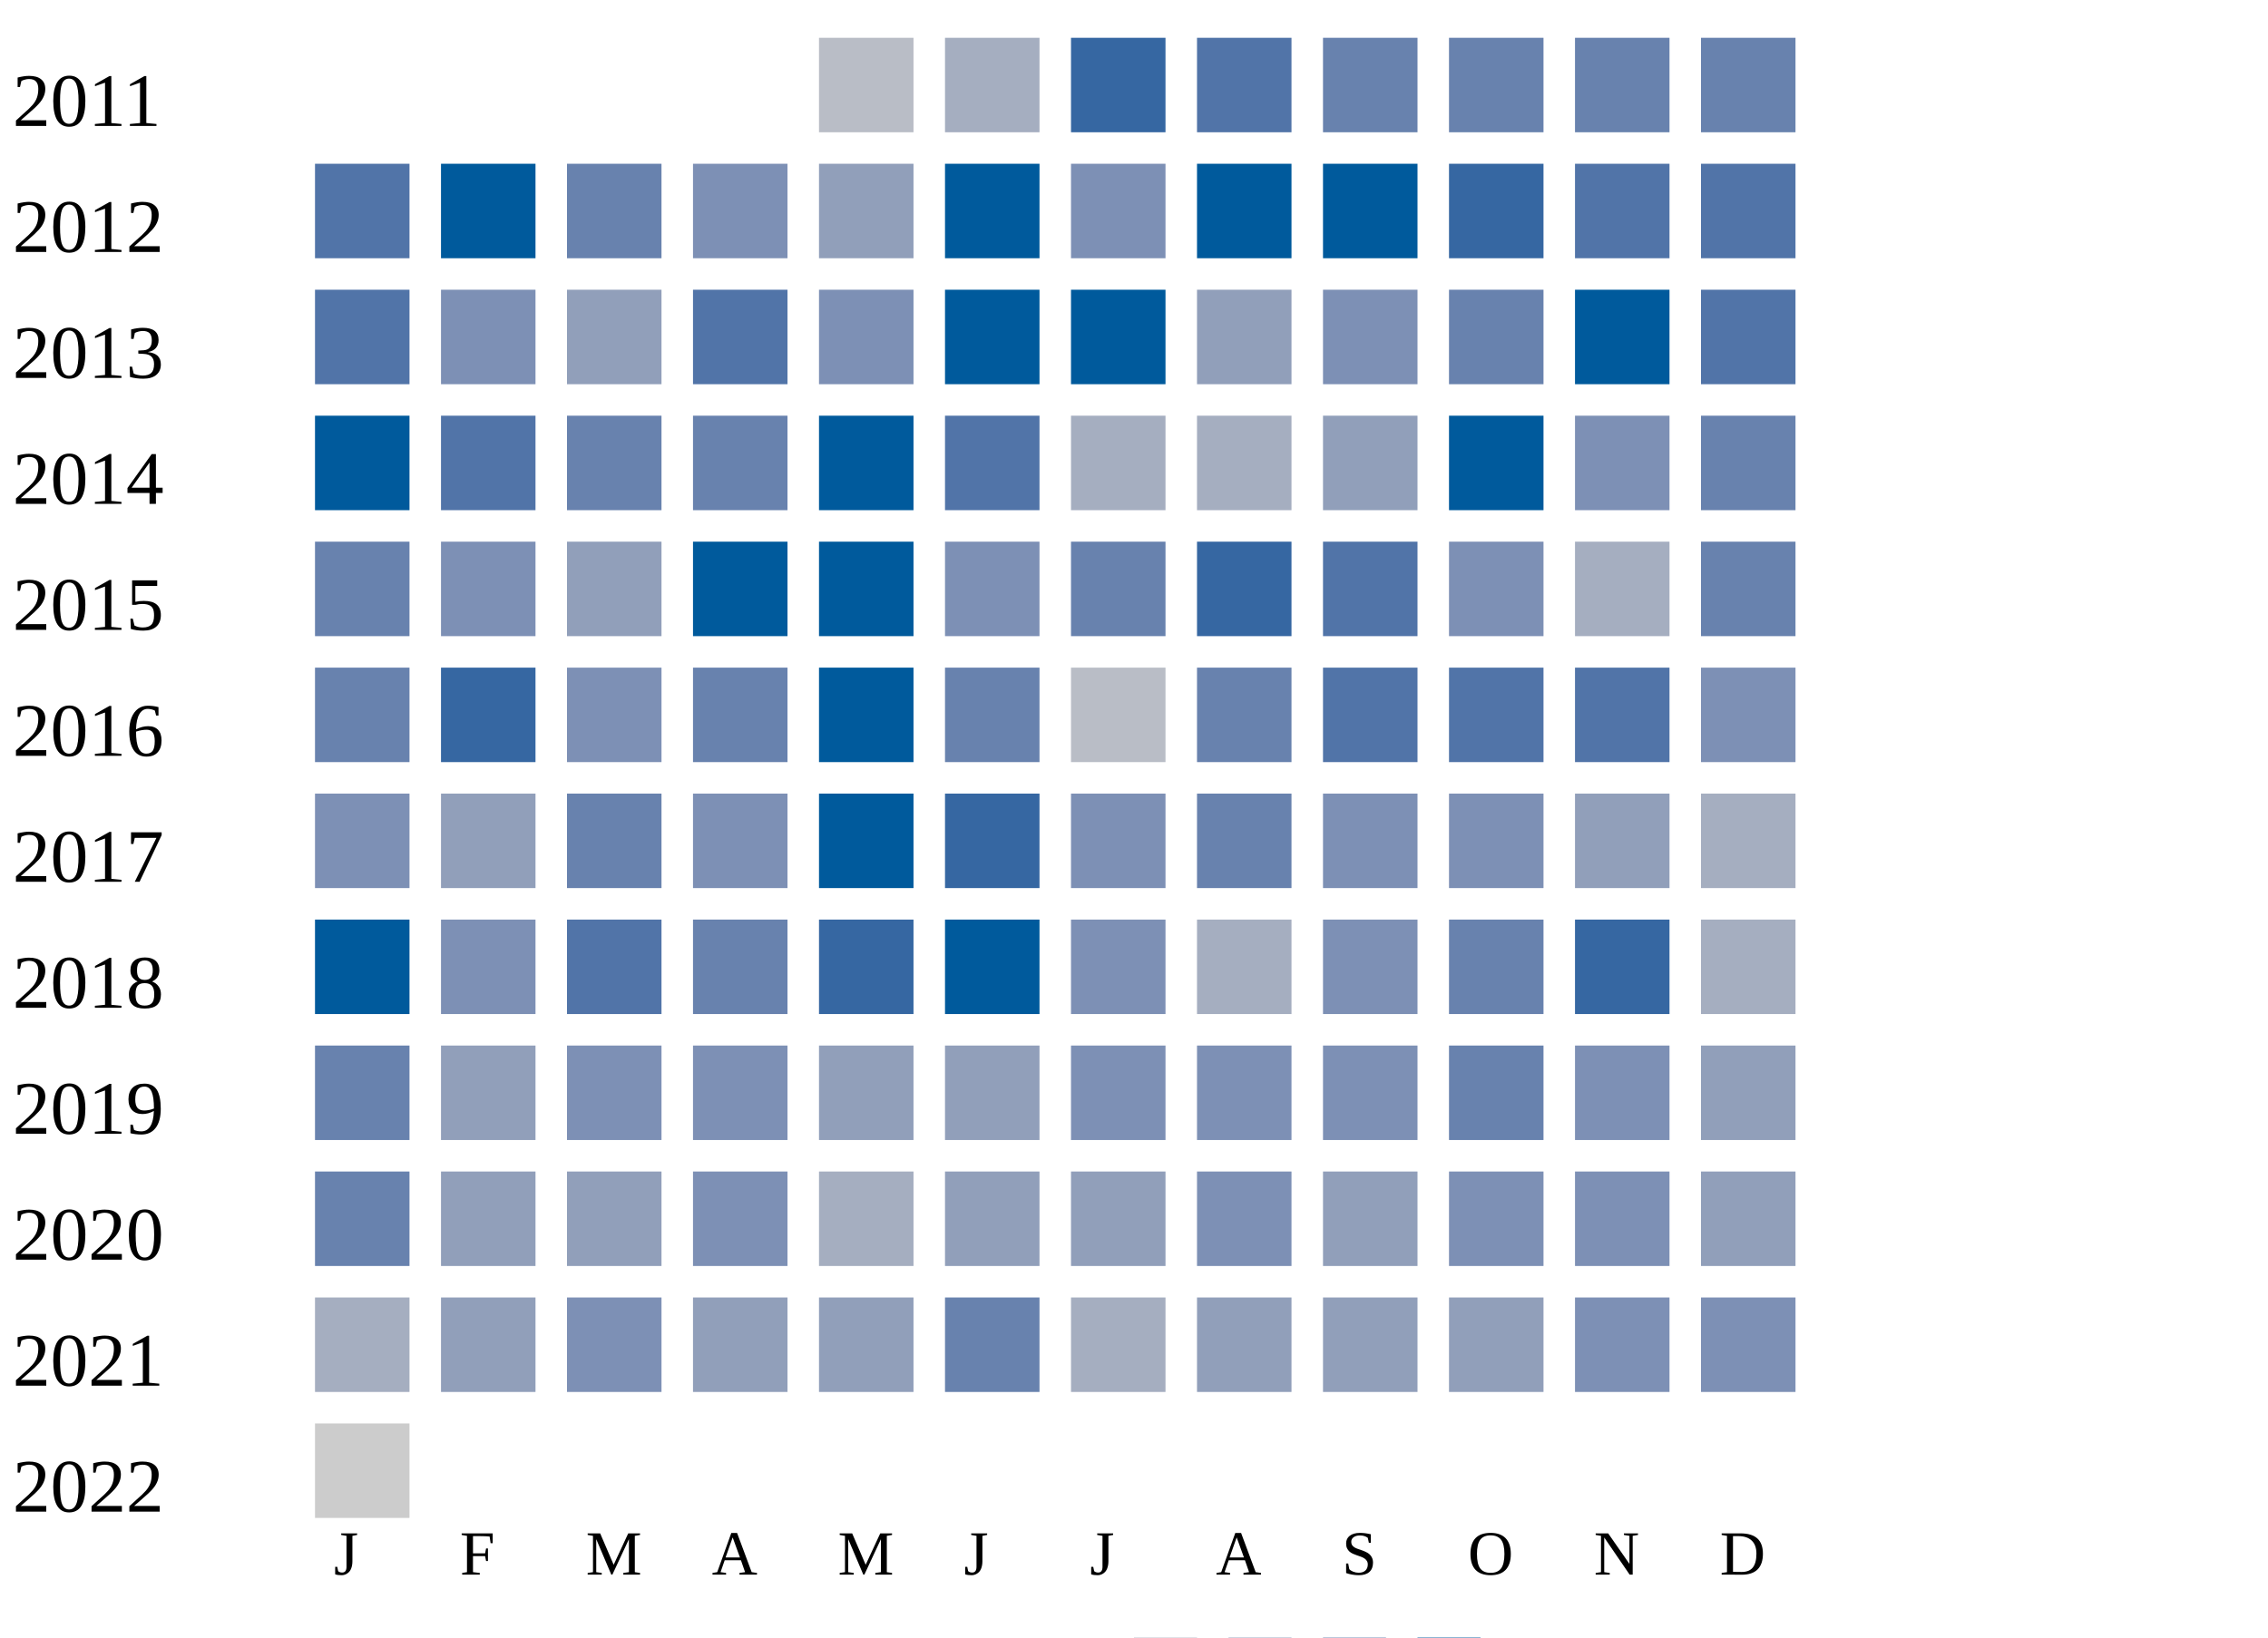
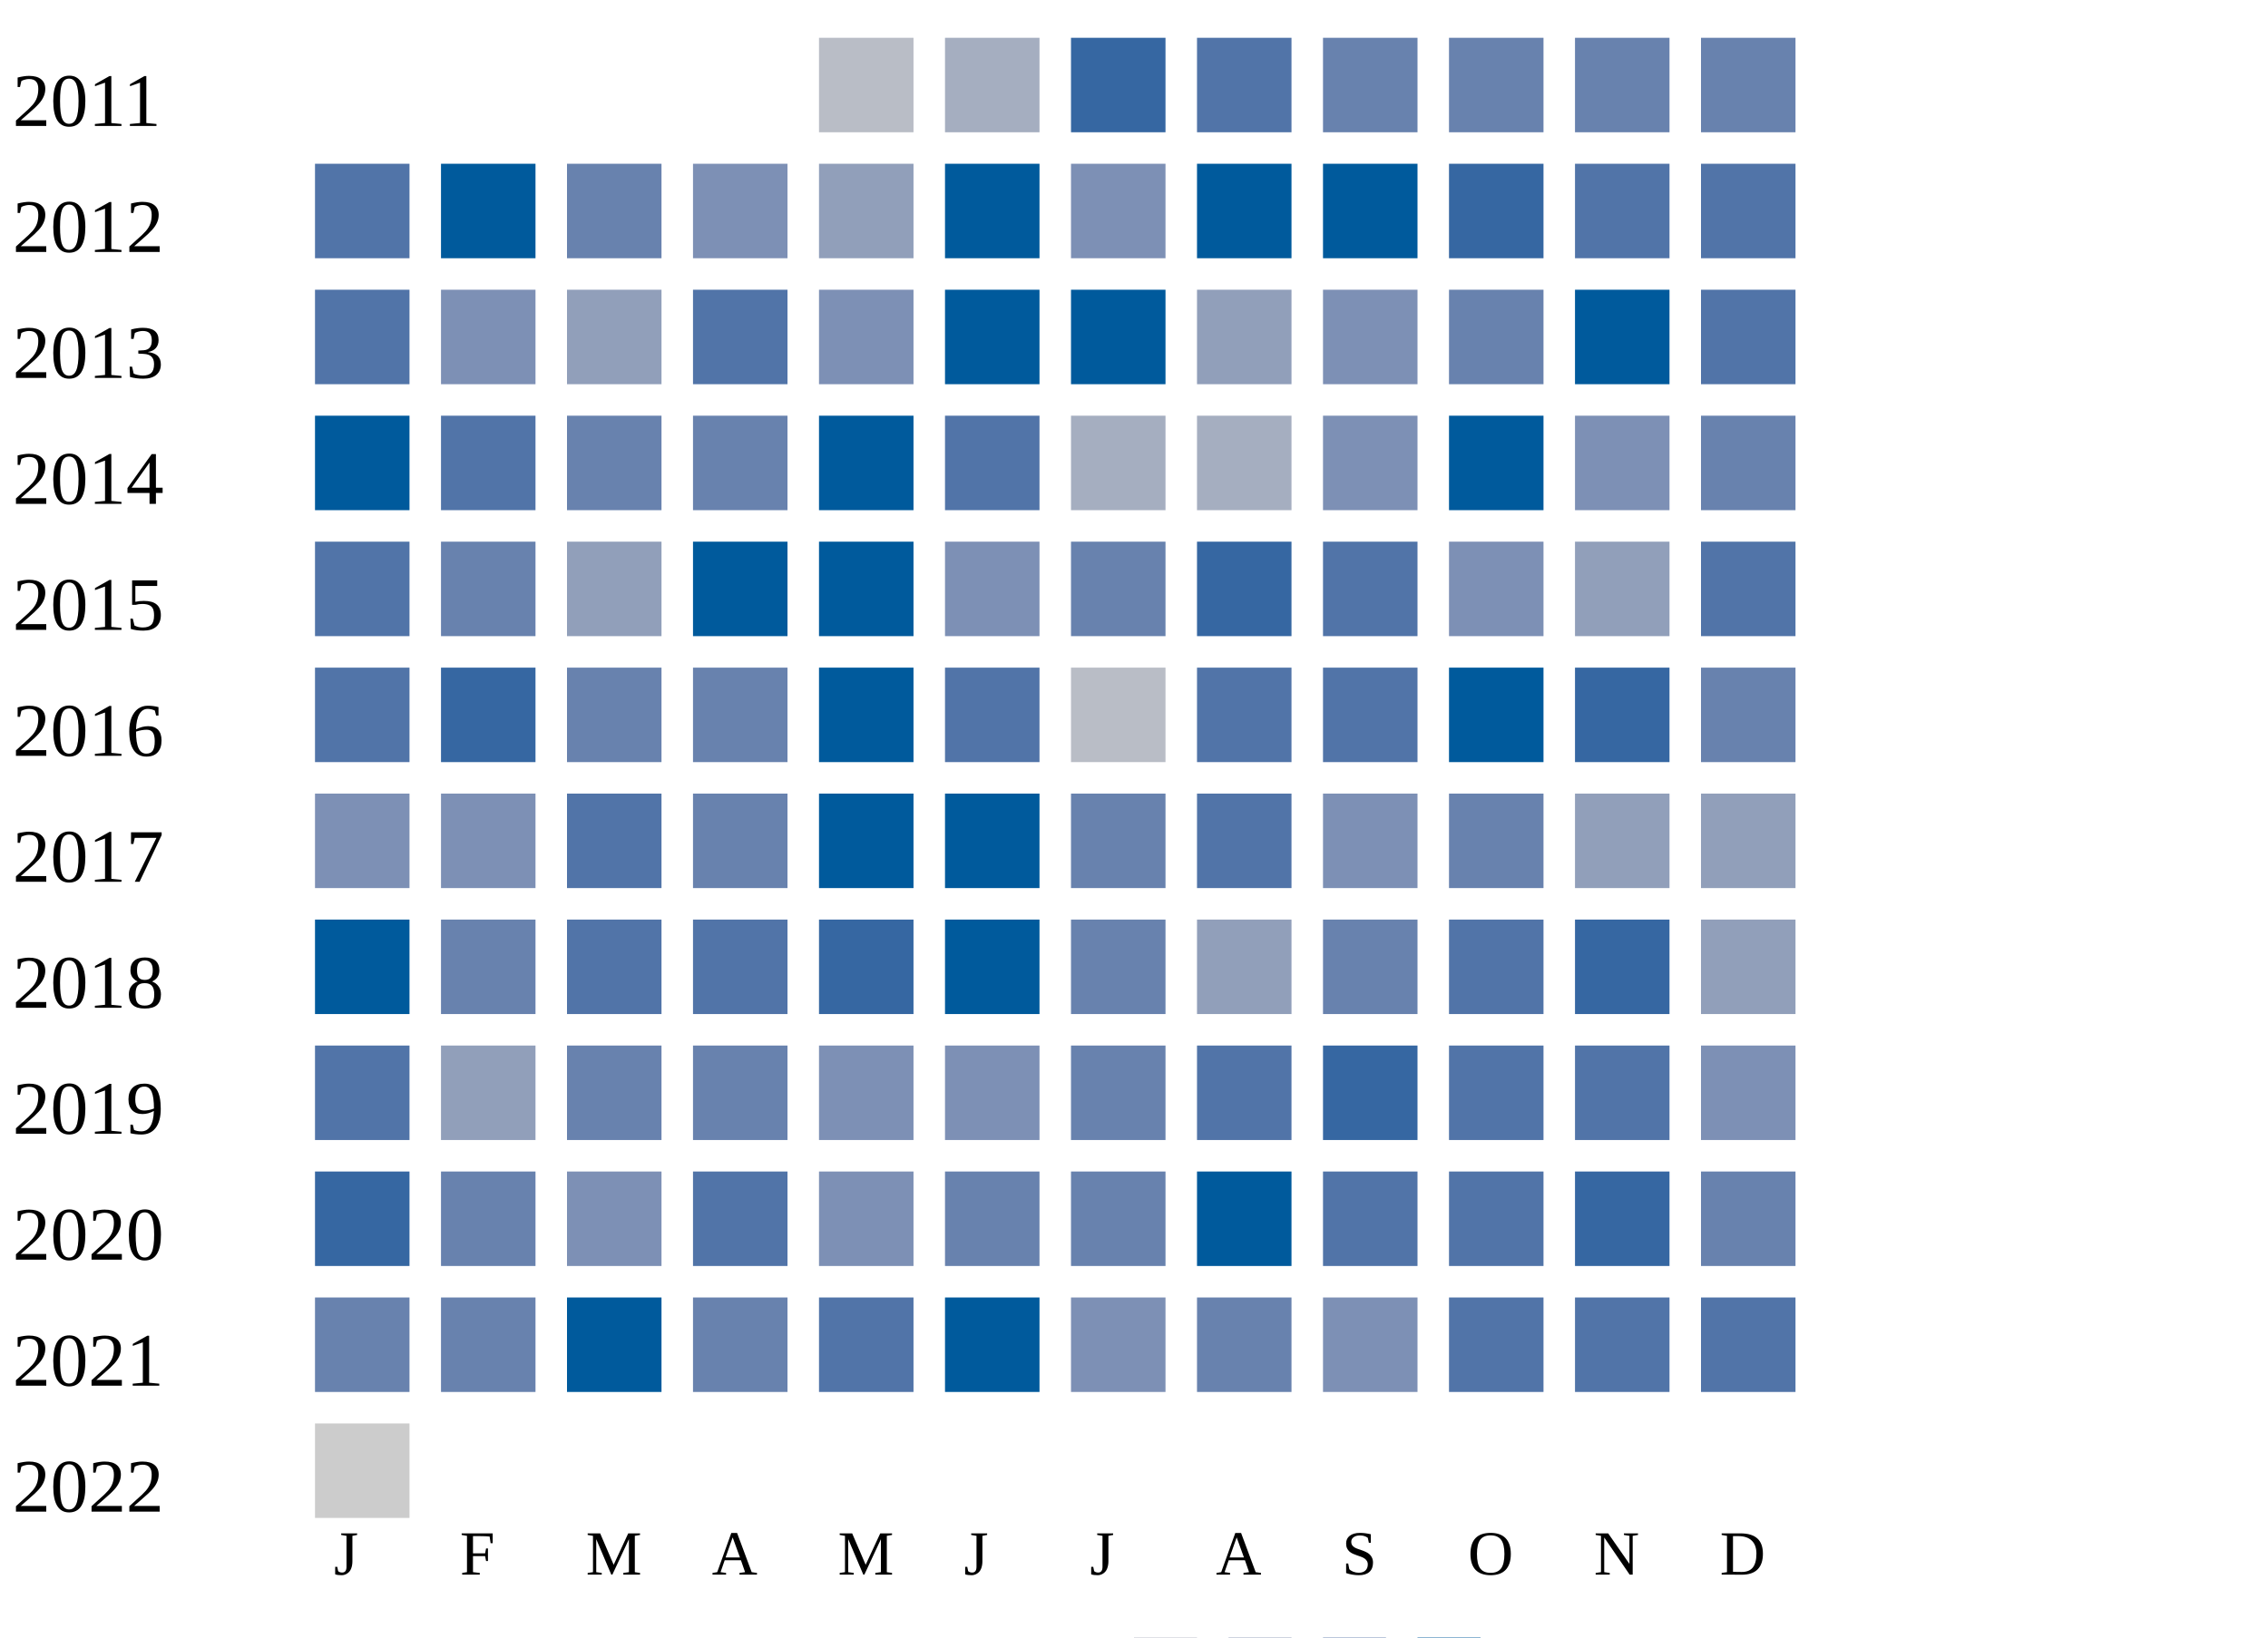
<svg xmlns="http://www.w3.org/2000/svg" width="360" height="260">
  <g transform="translate(0 0)">
    <text x="2" y="20">2011</text>
    <rect x="130" y="6" width="15" height="15" fill="#b9bdc6" />
    <rect x="150" y="6" width="15" height="15" fill="#a5aec0" />
    <rect x="170" y="6" width="15" height="15" fill="#3667a2" />
    <rect x="190" y="6" width="15" height="15" fill="#5174a8" />
    <rect x="210" y="6" width="15" height="15" fill="#6882ae" />
    <rect x="230" y="6" width="15" height="15" fill="#6882ae" />
    <rect x="250" y="6" width="15" height="15" fill="#6882ae" />
    <rect x="270" y="6" width="15" height="15" fill="#6882ae" />
  </g>
  <g transform="translate(0 20)">
    <text x="2" y="20">2012</text>
    <rect x="50" y="6" width="15" height="15" fill="#5174a8" />
    <rect x="70" y="6" width="15" height="15" fill="#005a9c" />
    <rect x="90" y="6" width="15" height="15" fill="#6882ae" />
    <rect x="110" y="6" width="15" height="15" fill="#7d90b5" />
    <rect x="130" y="6" width="15" height="15" fill="#919fba" />
    <rect x="150" y="6" width="15" height="15" fill="#005a9c" />
    <rect x="170" y="6" width="15" height="15" fill="#7d90b5" />
    <rect x="190" y="6" width="15" height="15" fill="#005a9c" />
    <rect x="210" y="6" width="15" height="15" fill="#005a9c" />
    <rect x="230" y="6" width="15" height="15" fill="#3667a2" />
    <rect x="250" y="6" width="15" height="15" fill="#5174a8" />
    <rect x="270" y="6" width="15" height="15" fill="#5174a8" />
  </g>
  <g transform="translate(0 40)">
    <text x="2" y="20">2013</text>
    <rect x="50" y="6" width="15" height="15" fill="#5174a8" />
    <rect x="70" y="6" width="15" height="15" fill="#7d90b5" />
    <rect x="90" y="6" width="15" height="15" fill="#919fba" />
    <rect x="110" y="6" width="15" height="15" fill="#5174a8" />
    <rect x="130" y="6" width="15" height="15" fill="#7d90b5" />
    <rect x="150" y="6" width="15" height="15" fill="#005a9c" />
    <rect x="170" y="6" width="15" height="15" fill="#005a9c" />
    <rect x="190" y="6" width="15" height="15" fill="#919fba" />
    <rect x="210" y="6" width="15" height="15" fill="#7d90b5" />
    <rect x="230" y="6" width="15" height="15" fill="#6882ae" />
    <rect x="250" y="6" width="15" height="15" fill="#005a9c" />
    <rect x="270" y="6" width="15" height="15" fill="#5174a8" />
  </g>
  <g transform="translate(0 60)">
    <text x="2" y="20">2014</text>
    <rect x="50" y="6" width="15" height="15" fill="#005a9c" />
    <rect x="70" y="6" width="15" height="15" fill="#5174a8" />
    <rect x="90" y="6" width="15" height="15" fill="#6882ae" />
    <rect x="110" y="6" width="15" height="15" fill="#6882ae" />
    <rect x="130" y="6" width="15" height="15" fill="#005a9c" />
    <rect x="150" y="6" width="15" height="15" fill="#5174a8" />
    <rect x="170" y="6" width="15" height="15" fill="#a5aec0" />
    <rect x="190" y="6" width="15" height="15" fill="#a5aec0" />
-     <rect x="210" y="6" width="15" height="15" fill="#919fba" />
+     <rect x="210" y="6" width="15" height="15" fill="#7d90b5" />
    <rect x="230" y="6" width="15" height="15" fill="#005a9c" />
    <rect x="250" y="6" width="15" height="15" fill="#7d90b5" />
    <rect x="270" y="6" width="15" height="15" fill="#6882ae" />
  </g>
  <g transform="translate(0 80)">
    <text x="2" y="20">2015</text>
-     <rect x="50" y="6" width="15" height="15" fill="#6882ae" />
-     <rect x="70" y="6" width="15" height="15" fill="#7d90b5" />
+     <rect x="50" y="6" width="15" height="15" fill="#5174a8" />
+     <rect x="70" y="6" width="15" height="15" fill="#6882ae" />
    <rect x="90" y="6" width="15" height="15" fill="#919fba" />
    <rect x="110" y="6" width="15" height="15" fill="#005a9c" />
    <rect x="130" y="6" width="15" height="15" fill="#005a9c" />
    <rect x="150" y="6" width="15" height="15" fill="#7d90b5" />
    <rect x="170" y="6" width="15" height="15" fill="#6882ae" />
    <rect x="190" y="6" width="15" height="15" fill="#3667a2" />
    <rect x="210" y="6" width="15" height="15" fill="#5174a8" />
    <rect x="230" y="6" width="15" height="15" fill="#7d90b5" />
-     <rect x="250" y="6" width="15" height="15" fill="#a5aec0" />
-     <rect x="270" y="6" width="15" height="15" fill="#6882ae" />
+     <rect x="250" y="6" width="15" height="15" fill="#919fba" />
+     <rect x="270" y="6" width="15" height="15" fill="#5174a8" />
  </g>
  <g transform="translate(0 100)">
    <text x="2" y="20">2016</text>
-     <rect x="50" y="6" width="15" height="15" fill="#6882ae" />
+     <rect x="50" y="6" width="15" height="15" fill="#5174a8" />
    <rect x="70" y="6" width="15" height="15" fill="#3667a2" />
-     <rect x="90" y="6" width="15" height="15" fill="#7d90b5" />
+     <rect x="90" y="6" width="15" height="15" fill="#6882ae" />
    <rect x="110" y="6" width="15" height="15" fill="#6882ae" />
    <rect x="130" y="6" width="15" height="15" fill="#005a9c" />
-     <rect x="150" y="6" width="15" height="15" fill="#6882ae" />
+     <rect x="150" y="6" width="15" height="15" fill="#5174a8" />
    <rect x="170" y="6" width="15" height="15" fill="#b9bdc6" />
-     <rect x="190" y="6" width="15" height="15" fill="#6882ae" />
+     <rect x="190" y="6" width="15" height="15" fill="#5174a8" />
    <rect x="210" y="6" width="15" height="15" fill="#5174a8" />
+     <rect x="230" y="6" width="15" height="15" fill="#005a9c" />
+     <rect x="250" y="6" width="15" height="15" fill="#3667a2" />
+     <rect x="270" y="6" width="15" height="15" fill="#6882ae" />
+   </g>
+   <g transform="translate(0 120)">
+     <text x="2" y="20">2017</text>
+     <rect x="50" y="6" width="15" height="15" fill="#7d90b5" />
+     <rect x="70" y="6" width="15" height="15" fill="#7d90b5" />
+     <rect x="90" y="6" width="15" height="15" fill="#5174a8" />
+     <rect x="110" y="6" width="15" height="15" fill="#6882ae" />
+     <rect x="130" y="6" width="15" height="15" fill="#005a9c" />
+     <rect x="150" y="6" width="15" height="15" fill="#005a9c" />
+     <rect x="170" y="6" width="15" height="15" fill="#6882ae" />
+     <rect x="190" y="6" width="15" height="15" fill="#5174a8" />
+     <rect x="210" y="6" width="15" height="15" fill="#7d90b5" />
+     <rect x="230" y="6" width="15" height="15" fill="#6882ae" />
+     <rect x="250" y="6" width="15" height="15" fill="#919fba" />
+     <rect x="270" y="6" width="15" height="15" fill="#919fba" />
+   </g>
+   <g transform="translate(0 140)">
+     <text x="2" y="20">2018</text>
+     <rect x="50" y="6" width="15" height="15" fill="#005a9c" />
+     <rect x="70" y="6" width="15" height="15" fill="#6882ae" />
+     <rect x="90" y="6" width="15" height="15" fill="#5174a8" />
+     <rect x="110" y="6" width="15" height="15" fill="#5174a8" />
+     <rect x="130" y="6" width="15" height="15" fill="#3667a2" />
+     <rect x="150" y="6" width="15" height="15" fill="#005a9c" />
+     <rect x="170" y="6" width="15" height="15" fill="#6882ae" />
+     <rect x="190" y="6" width="15" height="15" fill="#919fba" />
+     <rect x="210" y="6" width="15" height="15" fill="#6882ae" />
+     <rect x="230" y="6" width="15" height="15" fill="#5174a8" />
+     <rect x="250" y="6" width="15" height="15" fill="#3667a2" />
+     <rect x="270" y="6" width="15" height="15" fill="#919fba" />
+   </g>
+   <g transform="translate(0 160)">
+     <text x="2" y="20">2019</text>
+     <rect x="50" y="6" width="15" height="15" fill="#5174a8" />
+     <rect x="70" y="6" width="15" height="15" fill="#919fba" />
+     <rect x="90" y="6" width="15" height="15" fill="#6882ae" />
+     <rect x="110" y="6" width="15" height="15" fill="#6882ae" />
+     <rect x="130" y="6" width="15" height="15" fill="#7d90b5" />
+     <rect x="150" y="6" width="15" height="15" fill="#7d90b5" />
+     <rect x="170" y="6" width="15" height="15" fill="#6882ae" />
+     <rect x="190" y="6" width="15" height="15" fill="#5174a8" />
+     <rect x="210" y="6" width="15" height="15" fill="#3667a2" />
    <rect x="230" y="6" width="15" height="15" fill="#5174a8" />
    <rect x="250" y="6" width="15" height="15" fill="#5174a8" />
    <rect x="270" y="6" width="15" height="15" fill="#7d90b5" />
  </g>
-   <g transform="translate(0 120)">
-     <text x="2" y="20">2017</text>
-     <rect x="50" y="6" width="15" height="15" fill="#7d90b5" />
-     <rect x="70" y="6" width="15" height="15" fill="#919fba" />
-     <rect x="90" y="6" width="15" height="15" fill="#6882ae" />
-     <rect x="110" y="6" width="15" height="15" fill="#7d90b5" />
-     <rect x="130" y="6" width="15" height="15" fill="#005a9c" />
-     <rect x="150" y="6" width="15" height="15" fill="#3667a2" />
+   <g transform="translate(0 180)">
+     <text x="2" y="20">2020</text>
+     <rect x="50" y="6" width="15" height="15" fill="#3667a2" />
+     <rect x="70" y="6" width="15" height="15" fill="#6882ae" />
+     <rect x="90" y="6" width="15" height="15" fill="#7d90b5" />
+     <rect x="110" y="6" width="15" height="15" fill="#5174a8" />
+     <rect x="130" y="6" width="15" height="15" fill="#7d90b5" />
+     <rect x="150" y="6" width="15" height="15" fill="#6882ae" />
+     <rect x="170" y="6" width="15" height="15" fill="#6882ae" />
+     <rect x="190" y="6" width="15" height="15" fill="#005a9c" />
+     <rect x="210" y="6" width="15" height="15" fill="#5174a8" />
+     <rect x="230" y="6" width="15" height="15" fill="#5174a8" />
+     <rect x="250" y="6" width="15" height="15" fill="#3667a2" />
+     <rect x="270" y="6" width="15" height="15" fill="#6882ae" />
+   </g>
+   <g transform="translate(0 200)">
+     <text x="2" y="20">2021</text>
+     <rect x="50" y="6" width="15" height="15" fill="#6882ae" />
+     <rect x="70" y="6" width="15" height="15" fill="#6882ae" />
+     <rect x="90" y="6" width="15" height="15" fill="#005a9c" />
+     <rect x="110" y="6" width="15" height="15" fill="#6882ae" />
+     <rect x="130" y="6" width="15" height="15" fill="#5174a8" />
+     <rect x="150" y="6" width="15" height="15" fill="#005a9c" />
    <rect x="170" y="6" width="15" height="15" fill="#7d90b5" />
    <rect x="190" y="6" width="15" height="15" fill="#6882ae" />
    <rect x="210" y="6" width="15" height="15" fill="#7d90b5" />
-     <rect x="230" y="6" width="15" height="15" fill="#7d90b5" />
-     <rect x="250" y="6" width="15" height="15" fill="#919fba" />
-     <rect x="270" y="6" width="15" height="15" fill="#a5aec0" />
-   </g>
-   <g transform="translate(0 140)">
-     <text x="2" y="20">2018</text>
-     <rect x="50" y="6" width="15" height="15" fill="#005a9c" />
-     <rect x="70" y="6" width="15" height="15" fill="#7d90b5" />
-     <rect x="90" y="6" width="15" height="15" fill="#5174a8" />
-     <rect x="110" y="6" width="15" height="15" fill="#6882ae" />
-     <rect x="130" y="6" width="15" height="15" fill="#3667a2" />
-     <rect x="150" y="6" width="15" height="15" fill="#005a9c" />
-     <rect x="170" y="6" width="15" height="15" fill="#7d90b5" />
-     <rect x="190" y="6" width="15" height="15" fill="#a5aec0" />
-     <rect x="210" y="6" width="15" height="15" fill="#7d90b5" />
-     <rect x="230" y="6" width="15" height="15" fill="#6882ae" />
-     <rect x="250" y="6" width="15" height="15" fill="#3667a2" />
-     <rect x="270" y="6" width="15" height="15" fill="#a5aec0" />
-   </g>
-   <g transform="translate(0 160)">
-     <text x="2" y="20">2019</text>
-     <rect x="50" y="6" width="15" height="15" fill="#6882ae" />
-     <rect x="70" y="6" width="15" height="15" fill="#919fba" />
-     <rect x="90" y="6" width="15" height="15" fill="#7d90b5" />
-     <rect x="110" y="6" width="15" height="15" fill="#7d90b5" />
-     <rect x="130" y="6" width="15" height="15" fill="#919fba" />
-     <rect x="150" y="6" width="15" height="15" fill="#919fba" />
-     <rect x="170" y="6" width="15" height="15" fill="#7d90b5" />
-     <rect x="190" y="6" width="15" height="15" fill="#7d90b5" />
-     <rect x="210" y="6" width="15" height="15" fill="#7d90b5" />
-     <rect x="230" y="6" width="15" height="15" fill="#6882ae" />
-     <rect x="250" y="6" width="15" height="15" fill="#7d90b5" />
-     <rect x="270" y="6" width="15" height="15" fill="#919fba" />
-   </g>
-   <g transform="translate(0 180)">
-     <text x="2" y="20">2020</text>
-     <rect x="50" y="6" width="15" height="15" fill="#6882ae" />
-     <rect x="70" y="6" width="15" height="15" fill="#919fba" />
-     <rect x="90" y="6" width="15" height="15" fill="#919fba" />
-     <rect x="110" y="6" width="15" height="15" fill="#7d90b5" />
-     <rect x="130" y="6" width="15" height="15" fill="#a5aec0" />
-     <rect x="150" y="6" width="15" height="15" fill="#919fba" />
-     <rect x="170" y="6" width="15" height="15" fill="#919fba" />
-     <rect x="190" y="6" width="15" height="15" fill="#7d90b5" />
-     <rect x="210" y="6" width="15" height="15" fill="#919fba" />
-     <rect x="230" y="6" width="15" height="15" fill="#7d90b5" />
-     <rect x="250" y="6" width="15" height="15" fill="#7d90b5" />
-     <rect x="270" y="6" width="15" height="15" fill="#919fba" />
-   </g>
-   <g transform="translate(0 200)">
-     <text x="2" y="20">2021</text>
-     <rect x="50" y="6" width="15" height="15" fill="#a5aec0" />
-     <rect x="70" y="6" width="15" height="15" fill="#919fba" />
-     <rect x="90" y="6" width="15" height="15" fill="#7d90b5" />
-     <rect x="110" y="6" width="15" height="15" fill="#919fba" />
-     <rect x="130" y="6" width="15" height="15" fill="#919fba" />
-     <rect x="150" y="6" width="15" height="15" fill="#6882ae" />
-     <rect x="170" y="6" width="15" height="15" fill="#a5aec0" />
-     <rect x="190" y="6" width="15" height="15" fill="#919fba" />
-     <rect x="210" y="6" width="15" height="15" fill="#919fba" />
-     <rect x="230" y="6" width="15" height="15" fill="#919fba" />
-     <rect x="250" y="6" width="15" height="15" fill="#7d90b5" />
-     <rect x="270" y="6" width="15" height="15" fill="#7d90b5" />
+     <rect x="230" y="6" width="15" height="15" fill="#5174a8" />
+     <rect x="250" y="6" width="15" height="15" fill="#5174a8" />
+     <rect x="270" y="6" width="15" height="15" fill="#5174a8" />
  </g>
  <g transform="translate(0 220)">
    <text x="2" y="20">2022</text>
    <rect x="50" y="6" width="15" height="15" fill="#cccccc" />
  </g>
  <text style="font-size: 10px; text-align: center" x="53" y="250">J</text>
  <text style="font-size: 10px; text-align: center" x="73" y="250">F</text>
  <text style="font-size: 10px; text-align: center" x="93" y="250">M</text>
  <text style="font-size: 10px; text-align: center" x="113" y="250">A</text>
  <text style="font-size: 10px; text-align: center" x="133" y="250">M</text>
  <text style="font-size: 10px; text-align: center" x="153" y="250">J</text>
  <text style="font-size: 10px; text-align: center" x="173" y="250">J</text>
  <text style="font-size: 10px; text-align: center" x="193" y="250">A</text>
  <text style="font-size: 10px; text-align: center" x="213" y="250">S</text>
  <text style="font-size: 10px; text-align: center" x="233" y="250">O</text>
  <text style="font-size: 10px; text-align: center" x="253" y="250">N</text>
  <text style="font-size: 10px; text-align: center" x="273" y="250">D</text>
  <text style="font-size: 10px;" x="155" y="269">Less</text>
  <rect fill="#b9bdc6" width="10" height="10" x="180" y="260" />
  <rect fill="#919fba" width="10" height="10" x="195" y="260" />
  <rect fill="#6882ae" width="10" height="10" x="210" y="260" />
  <rect fill="#005a9c" width="10" height="10" x="225" y="260" />
  <text x="240" y="269" style="font-size: 10px;">More</text>
</svg>
